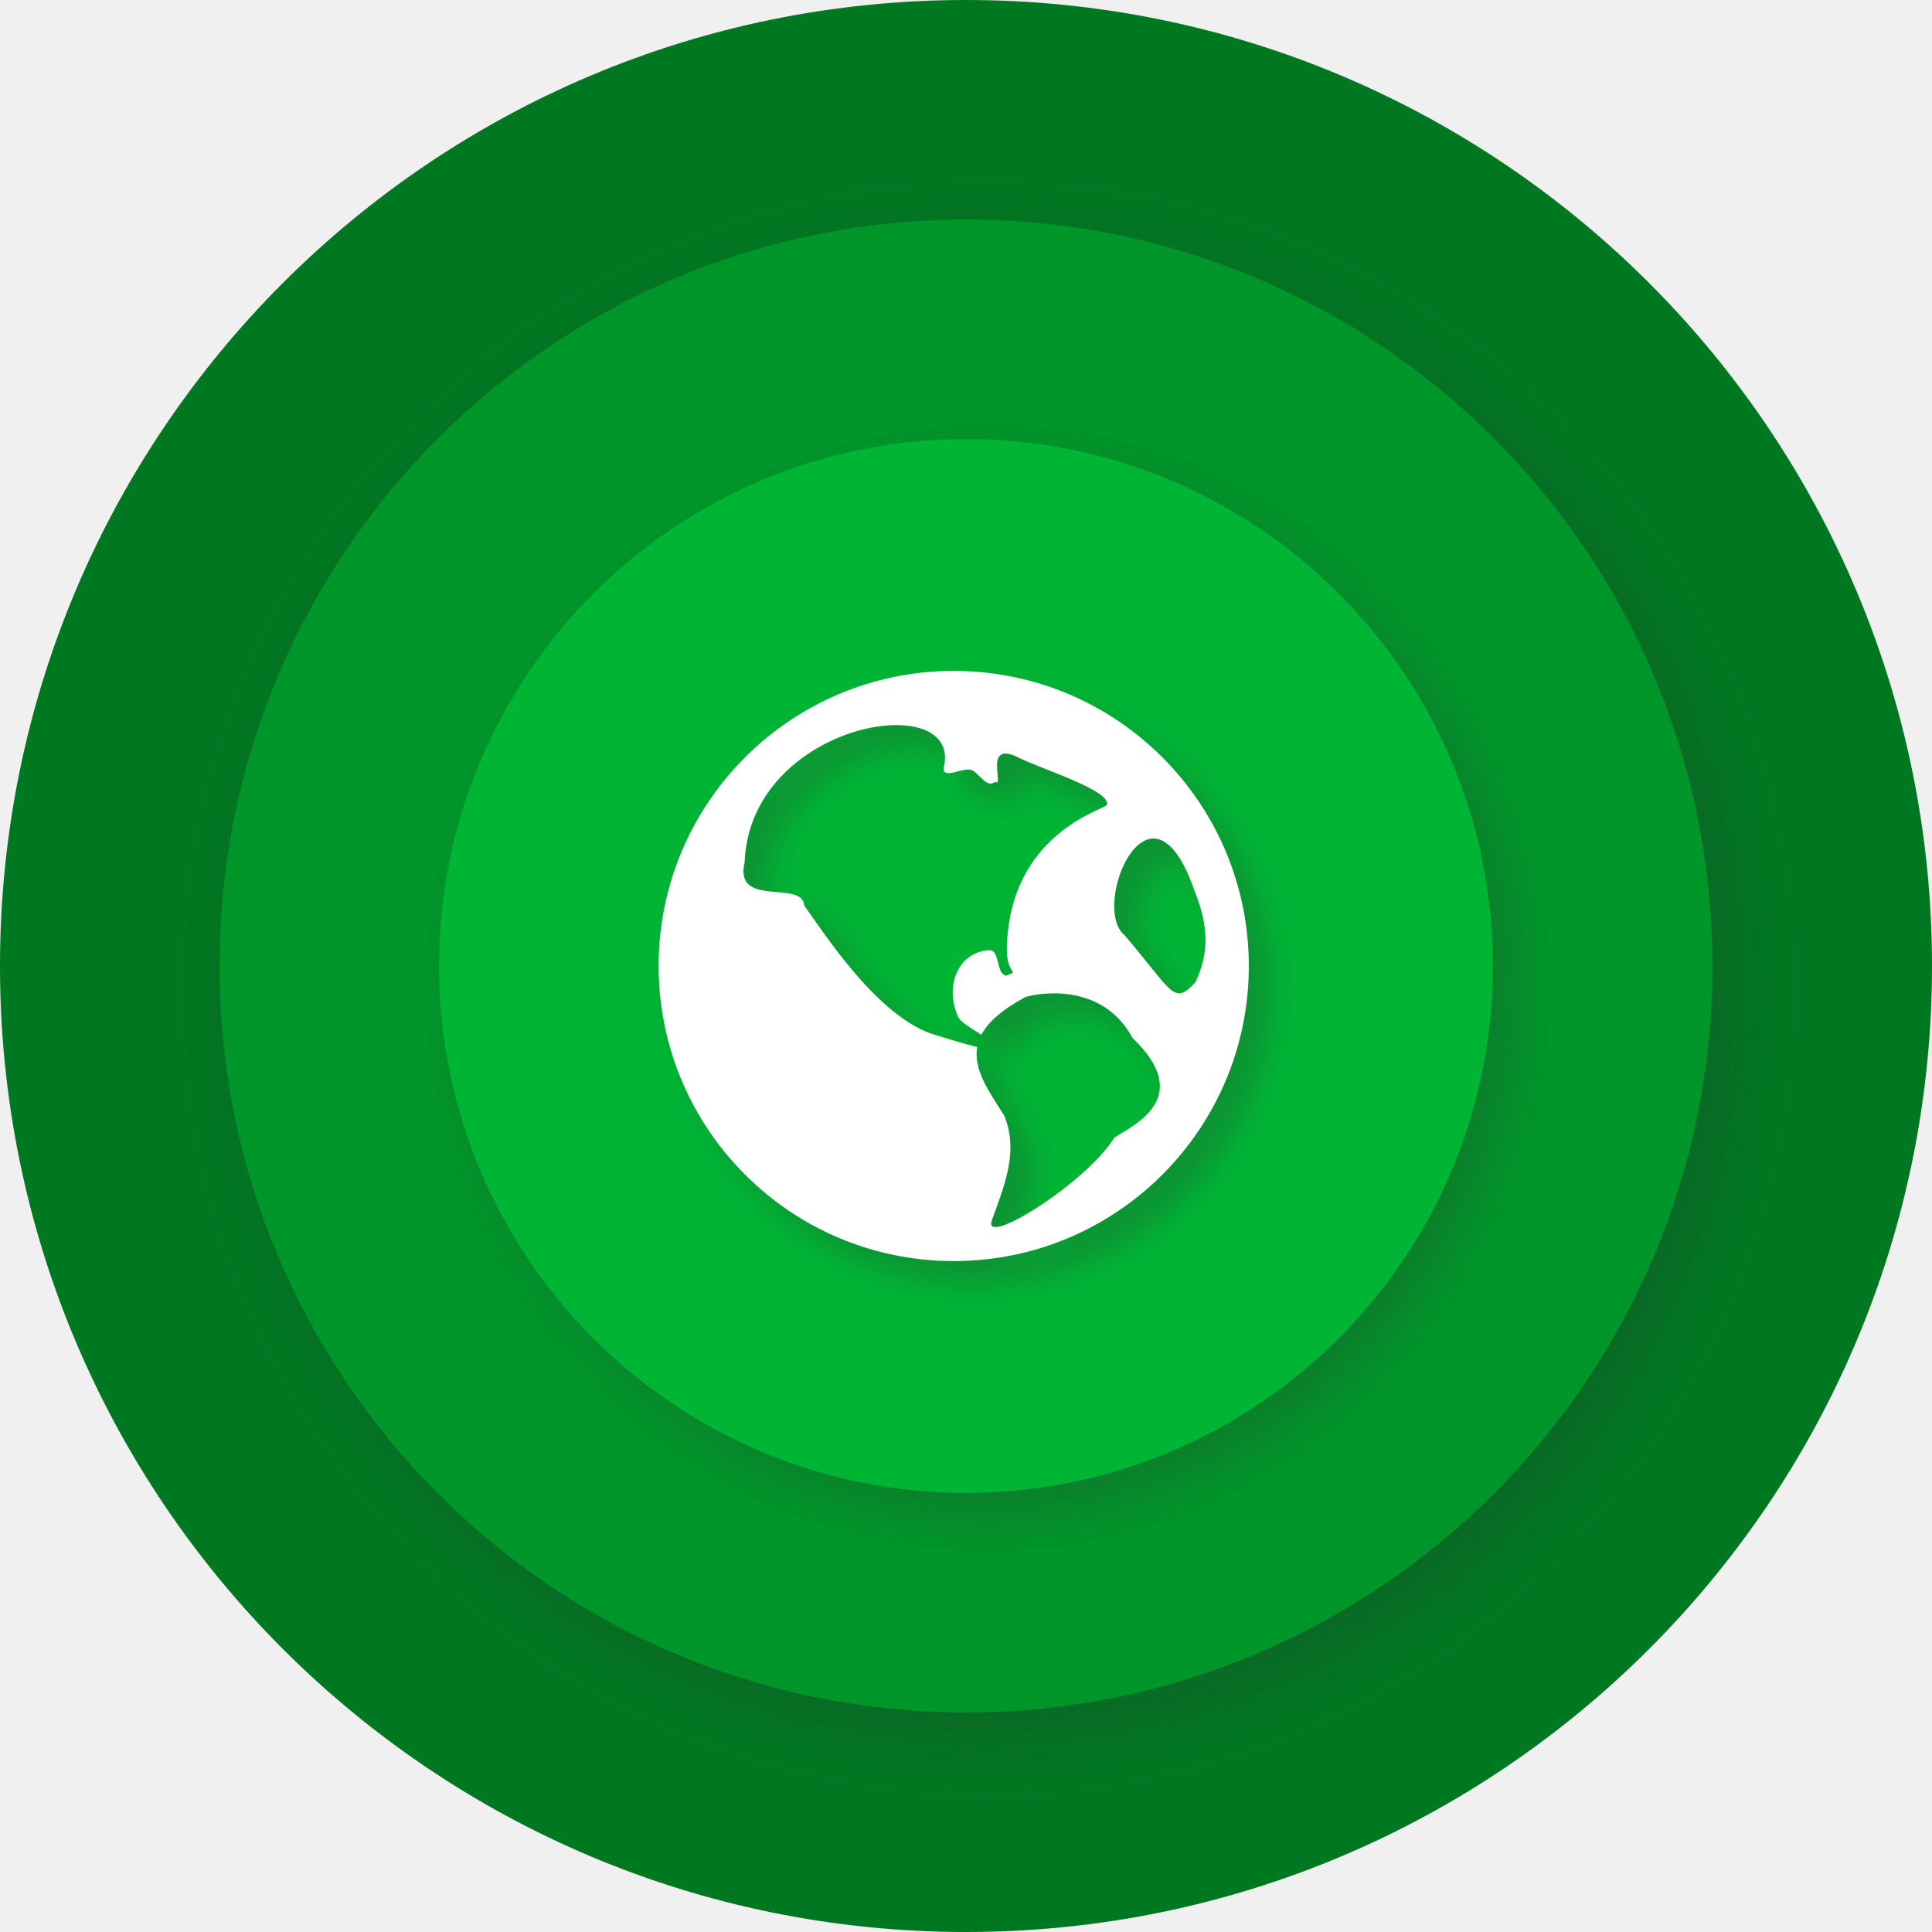
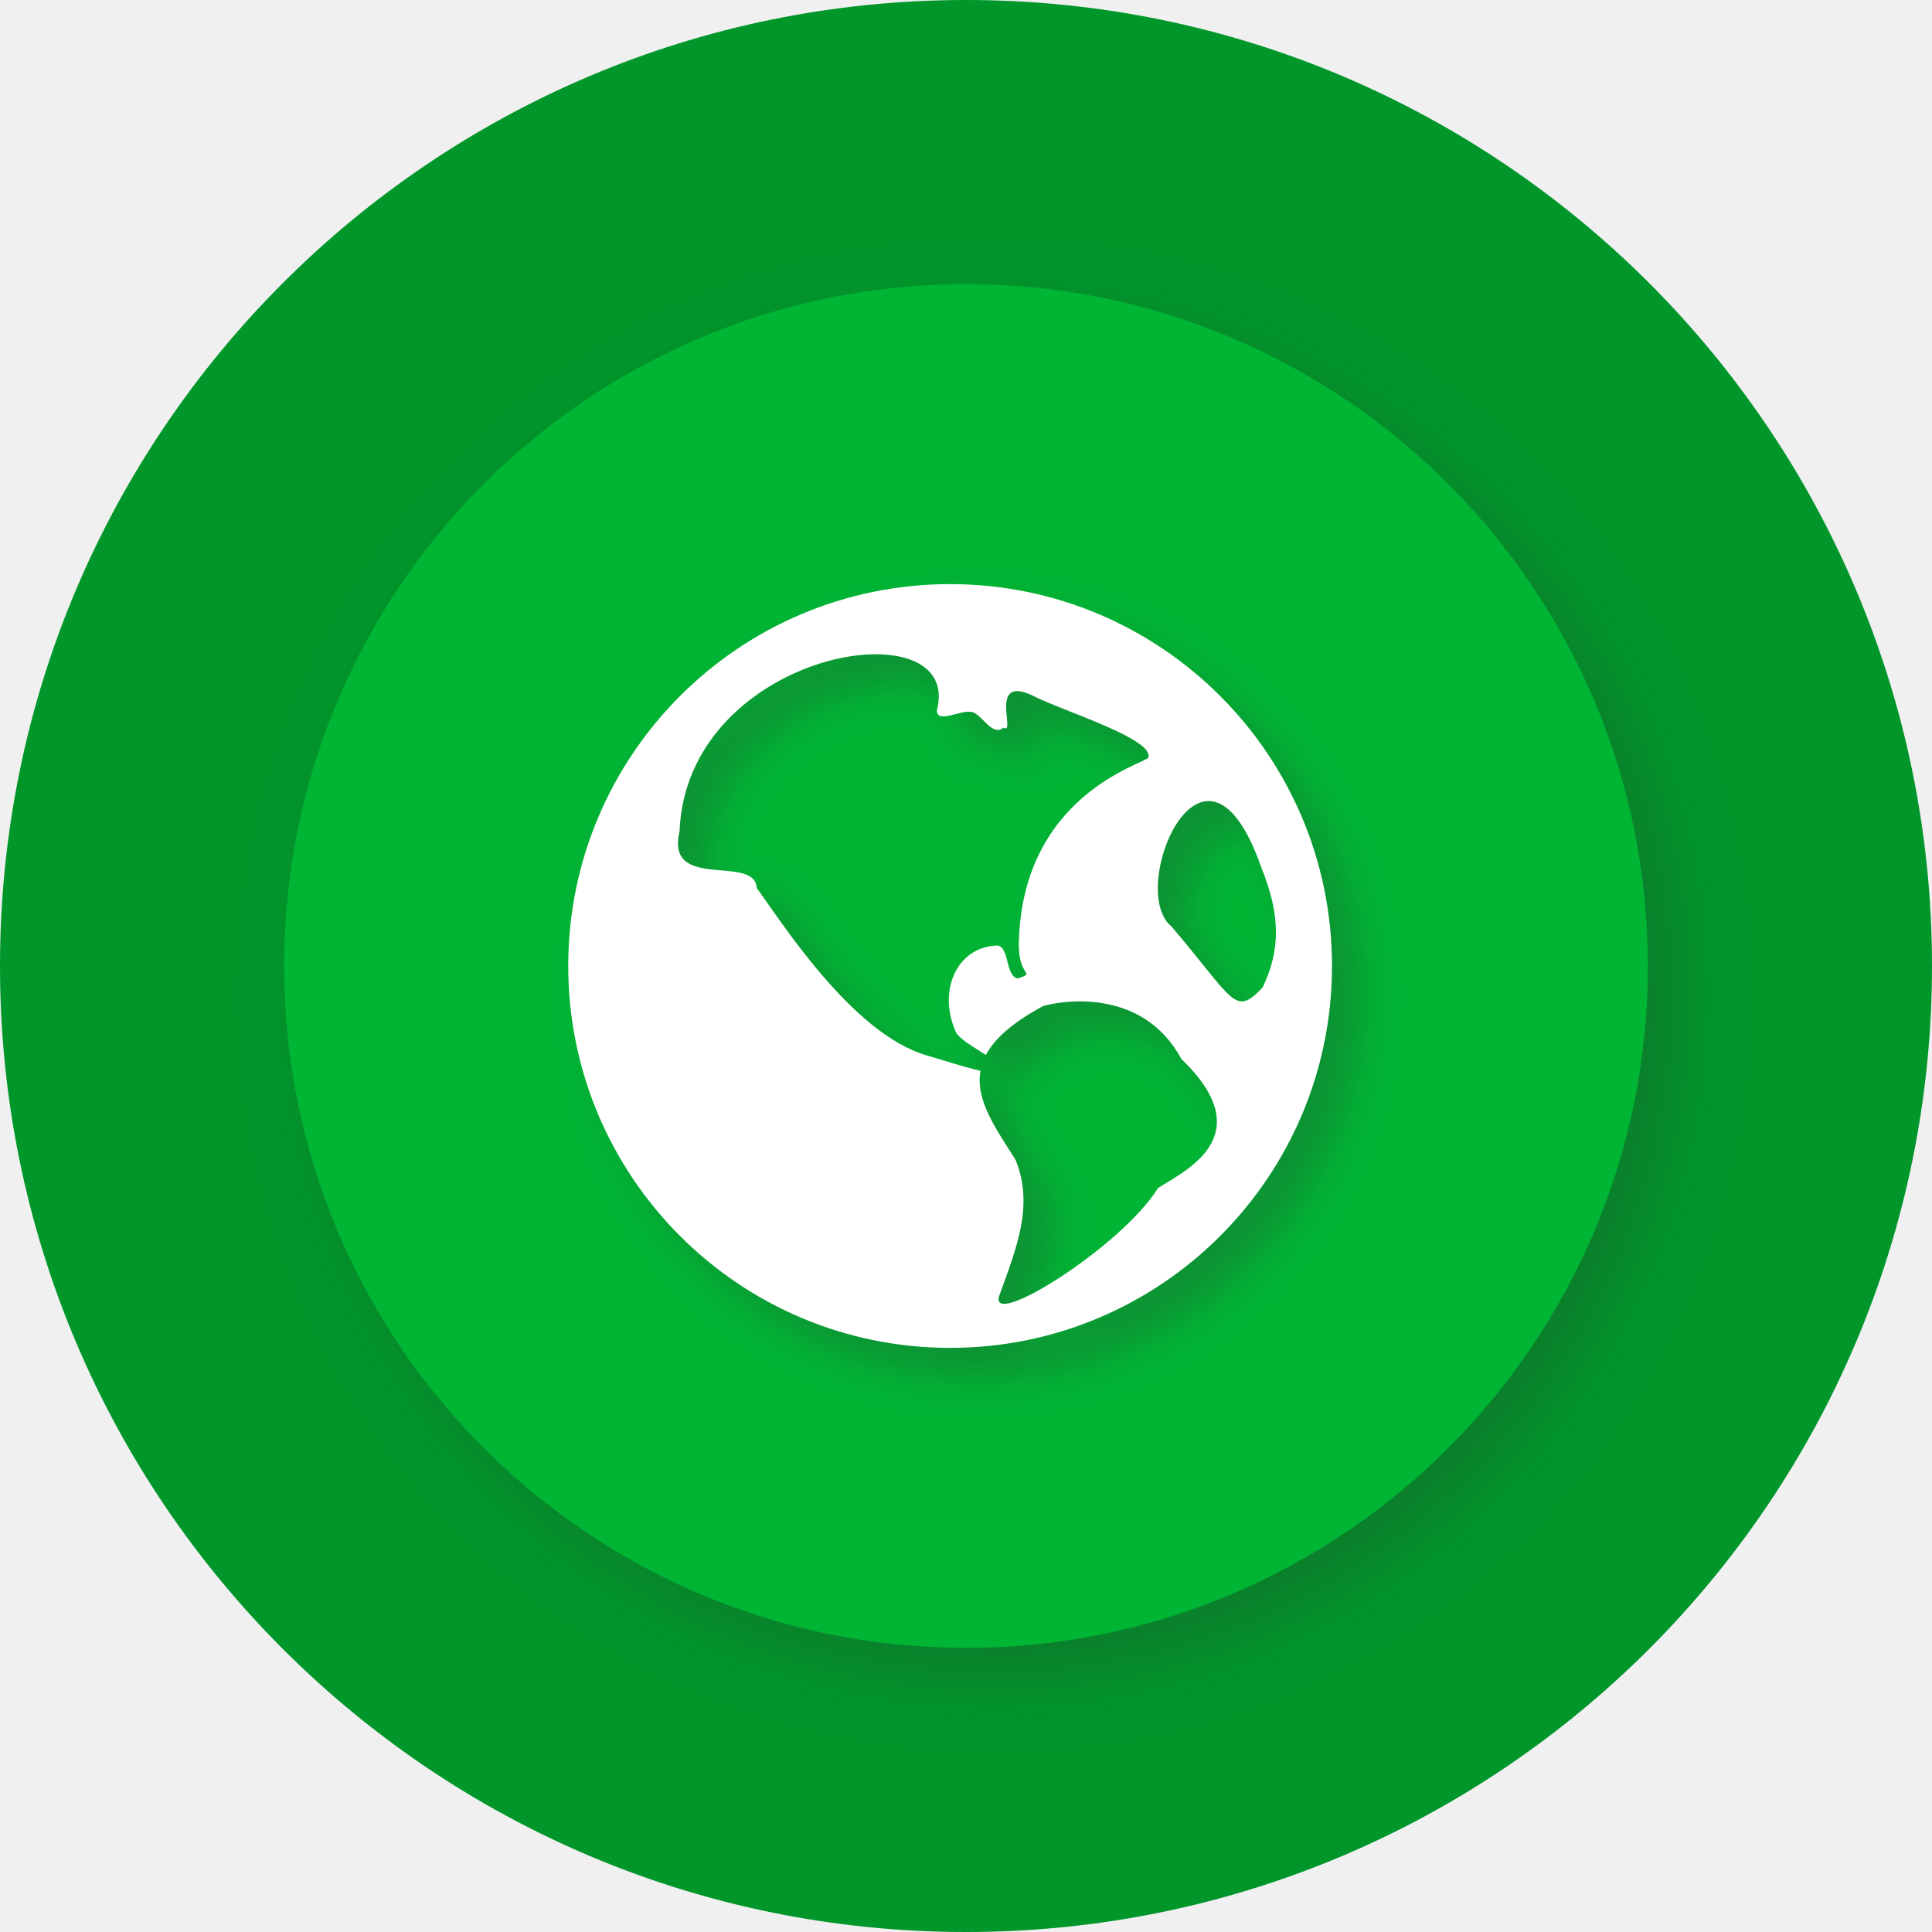
- <svg xmlns="http://www.w3.org/2000/svg" width="176" height="176" id="svg2" version="1.1">
+ <svg xmlns="http://www.w3.org/2000/svg" width="512" height="512" id="svg2" version="1.1">
  <defs id="defs4">
+     <filter id="filter4343" color-interpolation-filters="sRGB">
+       <feGaussianBlur id="feGaussianBlur4345" stdDeviation="1.52" />
+     </filter>
+     <filter id="filter4212" color-interpolation-filters="sRGB">
+       <feGaussianBlur id="feGaussianBlur4214" stdDeviation="0.99" />
+     </filter>
    <filter height="1.12" y="-0.06" width="1.12" x="-0.06" id="filter4482" color-interpolation-filters="sRGB">
      <feGaussianBlur id="feGaussianBlur4484" stdDeviation="1.344" />
-     </filter>
-     <filter height="1.12" y="-0.06" width="1.12" x="-0.06" id="filter4321" color-interpolation-filters="sRGB">
-       <feGaussianBlur id="feGaussianBlur4323" stdDeviation="3.4" />
    </filter>
    <filter height="1.12" y="-0.06" width="1.12" x="-0.06" id="filter4205" color-interpolation-filters="sRGB">
      <feGaussianBlur id="feGaussianBlur4207" stdDeviation="2.4" />
    </filter>
+     <filter id="filter3893" color-interpolation-filters="sRGB">
+       <feGaussianBlur id="feGaussianBlur3895" stdDeviation="1" />
+     </filter>
  </defs>
-   <g id="layer1" transform="translate(0,-876.3622)">
-     <g id="layer1-1">
-       <circle r="88" cy="964.362" cx="88" id="path3338" style="fill:#007822;fill-opacity:1;stroke:none" d="m 176,964.362 c 0,48.601 -39.399,88 -88,88 -48.601,0 -88,-39.399 -88,-88 0,-48.601 39.399,-88 88,-88 48.601,0 88,39.399 88,88 z" />
-       <circle r="68" cy="966.361" cx="90" id="path3338-4-4" style="opacity:0.25;fill:#2f2f2f;fill-opacity:1;stroke:none;filter:url(#filter4321)" d="m 158,966.361 c 0,37.555 -30.445,68 -68,68 -37.555,0 -68,-30.445 -68,-68 0,-37.555 30.445,-68 68,-68 37.555,0 68,30.445 68,68 z" />
-       <circle r="68" cy="964.362" cx="88" id="path3338-4" style="fill:#00962a;fill-opacity:1;stroke:none" d="m 156,964.362 c 0,37.555 -30.445,68 -68,68 -37.555,0 -68,-30.445 -68,-68 0,-37.555 30.445,-68 68,-68 37.555,0 68,30.445 68,68 z" />
-       <circle r="48" cy="966.362" cx="90" id="path3338-4-7-8" style="opacity:0.25;fill:#2f2f2f;fill-opacity:1;stroke:none;filter:url(#filter4205)" d="m 138,966.362 c 0,26.51 -21.49,48 -48,48 -26.51,0 -48,-21.49 -48,-48 0,-26.51 21.49,-48 48,-48 26.51,0 48,21.49 48,48 z" />
-       <circle r="48" cy="964.362" cx="88" id="path3338-4-7" style="fill:#00b434;fill-opacity:1;stroke:none" d="m 136,964.362 c 0,26.51 -21.49,48 -48,48 -26.51,0 -48,-21.49 -48,-48 0,-26.51 21.49,-48 48,-48 26.51,0 48,21.49 48,48 z" />
-       <path id="path4342-4" d="M 88.883,939.48 A 26.882,26.882 0 0 0 62,966.362 26.882,26.882 0 0 0 88.883,993.243 26.882,26.882 0 0 0 115.764,966.362 26.882,26.882 0 0 0 88.883,939.48 z m -4.9,4.943 c 2.765,0.097 4.636,1.402 3.967,3.943 0.01,0.986 1.689,-0.074 2.477,0.119 0.731,0.179 1.396,1.758 2.221,1.098 0.927,0.603 -1.188,-3.902 2.207,-2.176 1.947,0.99 8.468,3.002 7.973,4.297 -0.31,0.437 -8.843,2.618 -9.107,12.982 -0.065,2.551 1.273,2.076 -0.064,2.551 -0.941,-0.148 -0.556,-2.366 -1.537,-2.314 -2.805,0.149 -4.095,3.207 -2.854,6.043 0.232,0.529 1.253,1.079 2.135,1.658 0.595,-1.119 1.831,-2.256 4.016,-3.436 1.296,-0.393 7.023,-1.337 9.746,3.723 5.709,5.479 0.089,7.939 -1.645,9.084 -2.559,4.136 -12.087,10.094 -11.16,7.529 1.197,-3.313 2.438,-6.292 1.133,-9.518 -1.36,-2.155 -2.846,-4.191 -2.469,-6.266 -1.328,-0.304 -2.792,-0.801 -3.779,-1.084 -5.285,-1.514 -10.336,-9.574 -11.977,-11.787 -0.121,-2.409 -6.441,0.275 -5.43,-3.971 0.334,-8.441 8.87,-12.661 14.148,-12.477 z m 22.916,10.338 c 1.238,-0.132 2.641,1.075 3.9,4.695 1.34,3.307 1.347,5.767 0.088,8.406 -1.981,2.111 -1.99,0.926 -6.424,-4.287 -2.204,-1.761 -0.287,-8.525 2.436,-8.814 z" style="opacity:0.25;fill:#2f2f2f;fill-opacity:1;stroke:none;filter:url(#filter4482)" />
-       <path id="path4342" d="M 86.883,937.48 A 26.882,26.882 0 0 0 60,964.362 26.882,26.882 0 0 0 86.883,991.243 26.882,26.882 0 0 0 113.764,964.362 26.882,26.882 0 0 0 86.883,937.48 z m -4.9,4.943 c 2.765,0.097 4.636,1.402 3.967,3.943 0.01,0.986 1.689,-0.074 2.477,0.119 0.731,0.179 1.396,1.758 2.221,1.098 0.927,0.603 -1.188,-3.902 2.207,-2.176 1.947,0.99 8.468,3.002 7.973,4.297 -0.31,0.437 -8.843,2.618 -9.107,12.982 -0.065,2.551 1.273,2.076 -0.064,2.551 -0.941,-0.148 -0.556,-2.366 -1.537,-2.314 -2.805,0.149 -4.095,3.207 -2.854,6.043 0.232,0.529 1.253,1.079 2.135,1.658 0.595,-1.119 1.831,-2.256 4.016,-3.436 1.296,-0.393 7.023,-1.337 9.746,3.723 5.709,5.479 0.089,7.939 -1.645,9.084 -2.559,4.136 -12.087,10.094 -11.16,7.529 1.197,-3.313 2.438,-6.292 1.133,-9.518 -1.36,-2.155 -2.846,-4.191 -2.469,-6.266 -1.328,-0.304 -2.792,-0.801 -3.779,-1.084 -5.285,-1.514 -10.336,-9.574 -11.977,-11.787 -0.121,-2.409 -6.441,0.275 -5.43,-3.971 0.334,-8.441 8.87,-12.661 14.148,-12.477 z m 22.916,10.338 c 1.238,-0.132 2.641,1.075 3.9,4.695 1.34,3.307 1.347,5.767 0.088,8.406 -1.981,2.111 -1.99,0.926 -6.424,-4.287 -2.204,-1.761 -0.287,-8.525 2.436,-8.814 z" style="fill:#ffffff;fill-opacity:1;stroke:none" />
+   <g id="layer1" transform="translate(0,-540.3622)">
+     <g id="g4065" transform="matrix(3.764706,0,0,3.764706,-857.4769,-1886.297)">
+       <circle transform="translate(207.7673,-251.7807)" r="68" cy="964.362" cx="88" id="path3338-4" style="fill:#00962a;fill-opacity:1;stroke:none" d="m 156,964.362 c 0,37.555 -30.445,68 -68,68 -37.555,0 -68,-30.445 -68,-68 0,-37.555 30.445,-68 68,-68 37.555,0 68,30.445 68,68 z" />
+       <circle transform="translate(207.7673,-251.7807)" r="48" cy="966.362" cx="90" id="path3338-4-7-8" style="opacity:0.25;fill:#2f2f2f;fill-opacity:1;stroke:none;filter:url(#filter4205)" d="m 138,966.362 c 0,26.51 -21.49,48 -48,48 -26.51,0 -48,-21.49 -48,-48 0,-26.51 21.49,-48 48,-48 26.51,0 48,21.49 48,48 z" />
+       <circle transform="translate(207.7673,-251.7807)" r="48" cy="964.362" cx="88" id="path3338-4-7" style="fill:#00b434;fill-opacity:1;stroke:none" d="m 136,964.362 c 0,26.51 -21.49,48 -48,48 -26.51,0 -48,-21.49 -48,-48 0,-26.51 21.49,-48 48,-48 26.51,0 48,21.49 48,48 z" />
+       <path id="path4342-4" d="m 296.65,687.699 a 26.882,26.882 0 0 0 -26.883,26.883 26.882,26.882 0 0 0 26.883,26.881 26.882,26.882 0 0 0 26.881,-26.881 26.882,26.882 0 0 0 -26.881,-26.883 z m -4.9,4.943 c 2.765,0.097 4.636,1.402 3.967,3.943 0.01,0.986 1.689,-0.074 2.477,0.119 0.731,0.179 1.396,1.758 2.221,1.098 0.927,0.603 -1.188,-3.902 2.207,-2.176 1.947,0.99 8.468,3.002 7.973,4.297 -0.31,0.437 -8.843,2.618 -9.107,12.982 -0.065,2.551 1.273,2.076 -0.065,2.551 -0.941,-0.148 -0.556,-2.366 -1.537,-2.314 -2.805,0.149 -4.095,3.207 -2.854,6.043 0.232,0.529 1.253,1.079 2.135,1.658 0.595,-1.119 1.831,-2.256 4.016,-3.436 1.296,-0.393 7.023,-1.337 9.746,3.723 5.709,5.479 0.089,7.939 -1.645,9.084 -2.559,4.136 -12.087,10.094 -11.16,7.529 1.197,-3.313 2.438,-6.292 1.133,-9.518 -1.36,-2.155 -2.846,-4.191 -2.469,-6.266 -1.327,-0.304 -2.792,-0.801 -3.779,-1.084 -5.285,-1.514 -10.336,-9.574 -11.977,-11.787 -0.121,-2.409 -6.441,0.275 -5.43,-3.971 0.334,-8.441 8.87,-12.661 14.148,-12.477 z m 22.916,10.338 c 1.238,-0.132 2.641,1.075 3.9,4.695 1.34,3.307 1.347,5.767 0.088,8.406 -1.981,2.111 -1.99,0.926 -6.424,-4.287 -2.204,-1.761 -0.287,-8.525 2.436,-8.814 z" style="opacity:0.25;fill:#2f2f2f;fill-opacity:1;stroke:none;filter:url(#filter4482)" />
+       <path id="path4342" d="m 294.65,685.699 a 26.882,26.882 0 0 0 -26.883,26.883 26.882,26.882 0 0 0 26.883,26.881 26.882,26.882 0 0 0 26.881,-26.881 26.882,26.882 0 0 0 -26.881,-26.883 z m -4.9,4.943 c 2.765,0.097 4.636,1.402 3.967,3.943 0.01,0.986 1.689,-0.074 2.477,0.119 0.731,0.179 1.396,1.758 2.221,1.098 0.927,0.603 -1.188,-3.902 2.207,-2.176 1.947,0.99 8.468,3.002 7.973,4.297 -0.31,0.437 -8.843,2.618 -9.107,12.982 -0.065,2.551 1.273,2.076 -0.065,2.551 -0.941,-0.148 -0.556,-2.366 -1.537,-2.314 -2.805,0.149 -4.095,3.207 -2.854,6.043 0.232,0.529 1.253,1.079 2.135,1.658 0.595,-1.119 1.831,-2.256 4.016,-3.436 1.296,-0.393 7.023,-1.337 9.746,3.723 5.709,5.479 0.089,7.939 -1.645,9.084 -2.559,4.136 -12.087,10.094 -11.16,7.529 1.197,-3.313 2.438,-6.292 1.133,-9.518 -1.36,-2.155 -2.846,-4.191 -2.469,-6.266 -1.327,-0.304 -2.792,-0.801 -3.779,-1.084 -5.285,-1.514 -10.336,-9.574 -11.977,-11.787 -0.121,-2.409 -6.441,0.275 -5.43,-3.971 0.334,-8.441 8.87,-12.661 14.148,-12.477 z m 22.916,10.338 c 1.238,-0.132 2.641,1.075 3.9,4.695 1.34,3.307 1.347,5.767 0.088,8.406 -1.981,2.111 -1.99,0.926 -6.424,-4.287 -2.204,-1.761 -0.287,-8.525 2.436,-8.814 z" style="fill:#ffffff;fill-opacity:1;stroke:none" />
    </g>
  </g>
</svg>
